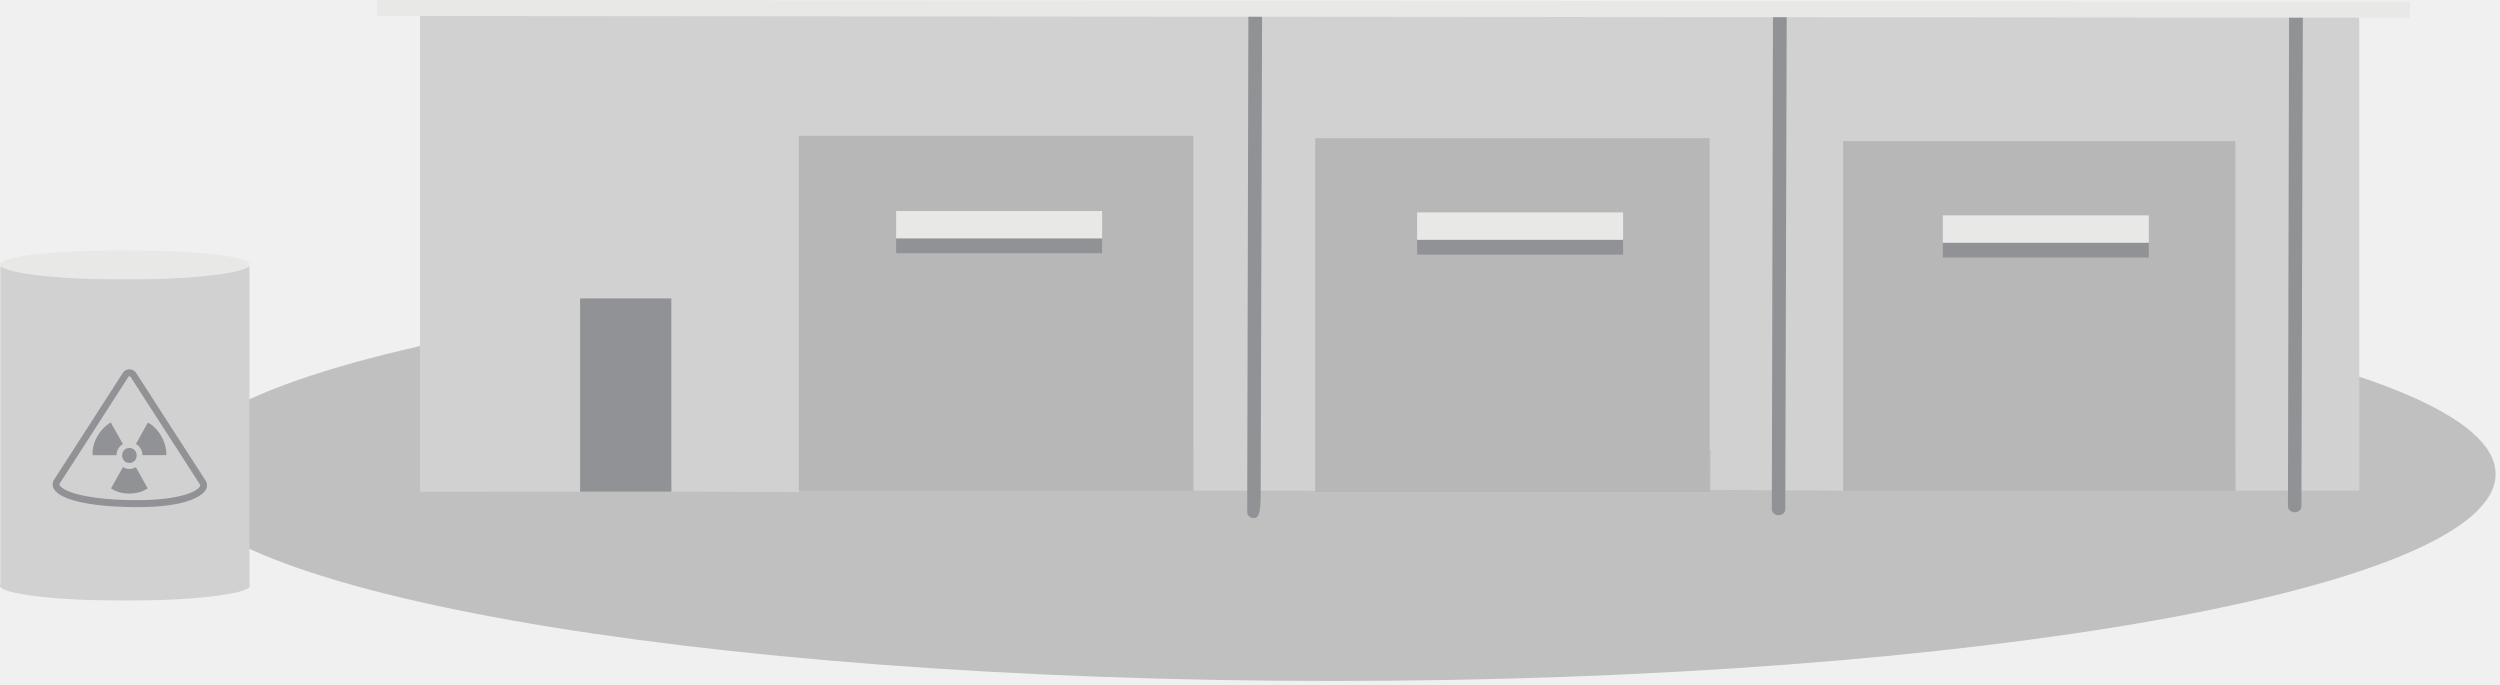
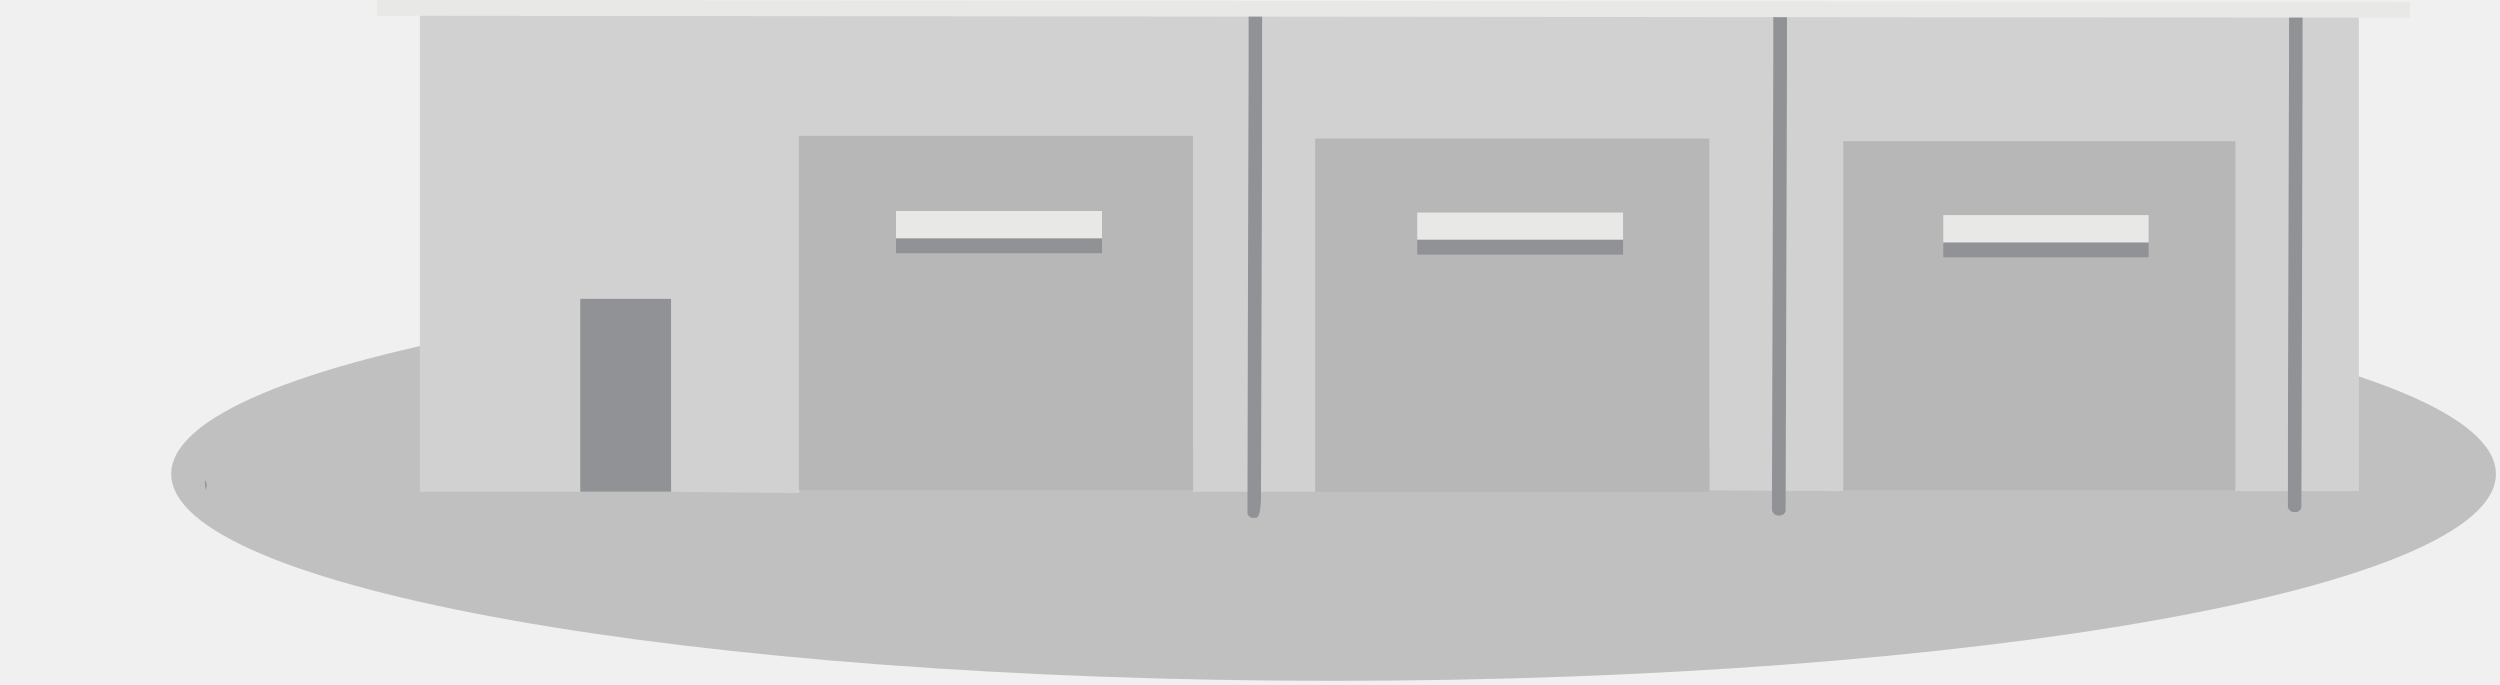
- <svg xmlns="http://www.w3.org/2000/svg" xmlns:xlink="http://www.w3.org/1999/xlink" viewBox="0 0 365 100" version="1.1">
-   <defs>
-     <polygon id="path-1" points="36.484 0.528 36.484 49.347 0 49.347 0 0.528 36.484 0.528" />
-     <polygon id="path-3" points="36.484 0.303 36.484 4.584 5.28571428e-05 4.584 5.28571428e-05 0.303" />
-     <polygon id="path-5" points="0 75.644 296.864 75.644 296.864 -9.60344828e-05 0 -9.60344828e-05" />
-   </defs>
-   <g id="Homepage" stroke="none" stroke-width="1" fill="none" fill-rule="evenodd">
+ <svg xmlns="http://www.w3.org/2000/svg" version="1.1" id="Layer_1" x="0px" y="0px" viewBox="0 0 365 100" style="enable-background:new 0 0 365 100;" xml:space="preserve">
+   <style type="text/css">
+ 	.st0{fill-opacity:0.2;}
+ 	.st1{fill:#909295;}
+ 	.st2{fill:#D1D1D1;}
+ 	.st3{filter:url(#Adobe_OpacityMaskFilter);}
+ 	.st4{fill:#FFFFFF;}
+ 	.st5{mask:url(#mask-6_1_);fill:#B7B7B7;}
+ 	.st6{filter:url(#Adobe_OpacityMaskFilter_1_);}
+ 	.st7{mask:url(#mask-6_2_);fill:#B7B7B7;}
+ 	.st8{filter:url(#Adobe_OpacityMaskFilter_2_);}
+ 	.st9{mask:url(#mask-6_3_);fill:#909295;}
+ 	.st10{filter:url(#Adobe_OpacityMaskFilter_3_);}
+ 	.st11{mask:url(#mask-6_4_);fill:#E8E8E7;}
+ 	.st12{filter:url(#Adobe_OpacityMaskFilter_4_);}
+ 	.st13{mask:url(#mask-6_5_);fill:#909295;}
+ 	.st14{filter:url(#Adobe_OpacityMaskFilter_5_);}
+ 	.st15{mask:url(#mask-6_6_);fill:#E8E8E7;}
+ 	.st16{filter:url(#Adobe_OpacityMaskFilter_6_);}
+ 	.st17{mask:url(#mask-6_7_);fill:#B7B7B7;}
+ 	.st18{filter:url(#Adobe_OpacityMaskFilter_7_);}
+ 	.st19{mask:url(#mask-6_8_);fill:#909295;}
+ 	.st20{filter:url(#Adobe_OpacityMaskFilter_8_);}
+ 	.st21{mask:url(#mask-6_9_);fill:#E8E8E7;}
+ 	.st22{filter:url(#Adobe_OpacityMaskFilter_9_);}
+ 	.st23{mask:url(#mask-6_10_);fill:#909295;}
+ 	.st24{filter:url(#Adobe_OpacityMaskFilter_10_);}
+ 	.st25{mask:url(#mask-6_11_);fill:#909295;}
+ 	.st26{filter:url(#Adobe_OpacityMaskFilter_11_);}
+ 	.st27{mask:url(#mask-6_12_);fill:#909295;}
+ 	.st28{filter:url(#Adobe_OpacityMaskFilter_12_);}
+ 	.st29{mask:url(#mask-6_13_);fill:#909295;}
+ 	.st30{filter:url(#Adobe_OpacityMaskFilter_13_);}
+ 	.st31{mask:url(#mask-6_14_);fill:#909295;}
+ 	.st32{filter:url(#Adobe_OpacityMaskFilter_14_);}
+ 	.st33{mask:url(#mask-6_15_);fill:#909295;}
+ 	.st34{filter:url(#Adobe_OpacityMaskFilter_15_);}
+ 	.st35{mask:url(#mask-6_16_);fill:#E8E8E7;}
+ </style>
+   <g id="Homepage">
    <g id="Homepage-Desktop" transform="translate(-1211, -1052)">
      <g id="Art---Buildings" transform="translate(92, 1052)">
        <g id="Group-4" transform="translate(1119, 0)">
-           <ellipse id="Oval-2-Copy-2" fill-opacity="0.2" fill="#000000" cx="194.679" cy="69.21" rx="169.679" ry="30.21" />
+           <ellipse id="Oval-2-Copy-2" class="st0" cx="194.7" cy="69.2" rx="169.7" ry="30.2" />
          <g id="Barrel" transform="translate(0, 36)">
-             <g id="Group-3" transform="translate(0, 2.350453)">
-               <mask id="mask-2" fill="white">
-                 <use xlink:href="#path-1" />
-               </mask>
-               <g id="Clip-2" />
-               <path d="M36.426,46.992 L36.426,0.528 L0.058,0.528 L0.058,46.992 C0.023,47.047 0,47.102 0,47.158 C0,48.367 8.167,49.347 18.242,49.347 C28.316,49.347 36.484,48.367 36.484,47.158 C36.484,47.102 36.46,47.047 36.426,46.992" id="Fill-1" fill="#D1D1D1" mask="url(#mask-2)" />
-             </g>
-             <g id="Group-6" transform="translate(0, 0.228004)">
-               <mask id="mask-4" fill="white">
-                 <use xlink:href="#path-3" />
-               </mask>
-               <g id="Clip-5" />
-               <path d="M18.242,0.303 C8.167,0.303 5.28571428e-05,1.187 5.28571428e-05,2.395 C5.28571428e-05,3.605 8.167,4.584 18.242,4.584 C28.317,4.584 36.484,3.605 36.484,2.395 C36.484,1.187 28.317,0.303 18.242,0.303" id="Fill-4" fill="#E8E8E7" mask="url(#mask-4)" />
-             </g>
-             <path d="M17.948,32.198 C17.394,33.188 16.802,34.244 16.213,35.298 C17.586,36.311 20.109,36.316 21.57,35.305 C20.977,34.246 20.382,33.185 19.835,32.21 C19.56,32.371 19.242,32.463 18.902,32.463 C18.554,32.463 18.229,32.366 17.948,32.198" id="Fill-7" fill="#909295" />
-             <path d="M17.939,28.824 C17.39,27.846 16.782,26.762 16.173,25.679 C14.509,26.635 13.351,28.765 13.537,30.458 L17.006,30.458 C17.023,29.762 17.393,29.156 17.939,28.824" id="Fill-9" fill="#909295" />
-             <path d="M21.583,25.714 C20.987,26.776 20.39,27.841 19.846,28.812 C20.4,29.14 20.778,29.746 20.799,30.445 L24.283,30.445 C24.374,28.633 23.093,26.391 21.583,25.714" id="Fill-11" fill="#909295" />
-             <path d="M18.899,29.403 C18.278,29.398 17.817,29.878 17.827,30.52 C17.836,31.139 18.296,31.598 18.9,31.593 C19.504,31.588 19.953,31.119 19.953,30.498 C19.952,29.875 19.502,29.407 18.899,29.403" id="Fill-13" fill="#909295" />
-             <path d="M18.995,37.015 C25.713,37.152 28.778,35.87 29.201,34.976 C29.255,34.862 29.246,34.789 29.164,34.686 L29.136,34.646 L19.093,19.077 L19.081,19.053 C19.027,18.948 18.938,18.936 18.888,18.939 C18.839,18.941 18.75,18.961 18.707,19.071 L18.661,19.158 L8.676,34.663 C8.664,34.704 8.661,34.769 8.728,34.878 C9.173,35.604 11.837,36.871 18.995,37.015 M20.017,38.045 C19.681,38.045 19.335,38.042 18.975,38.034 C12.875,37.911 8.834,36.96 7.892,35.423 C7.653,35.033 7.615,34.604 7.786,34.214 L7.824,34.142 L17.814,18.631 C18.002,18.212 18.392,17.942 18.844,17.921 C19.3,17.898 19.723,18.142 19.944,18.554 L29.948,34.064 C30.256,34.469 30.308,34.963 30.09,35.423 C29.876,35.874 28.407,38.045 20.017,38.045" id="Fill-15" fill="#909295" />
+             <path id="Fill-11_2_" class="st1" d="M24.3,30.4" />
+             <path id="Fill-15" class="st1" d="M29.2,35c0.1-0.1,0-0.2,0-0.3l0,0 M29.9,34.1c0.3,0.4,0.4,0.9,0.1,1.4" />
          </g>
          <g id="Bldg-B" transform="translate(55, 0)">
-             <path d="M288.022,1.474 C288.814,1.474 289.454,2.134 289.454,2.947 L289.453,71.639 L271.358,71.639 L271.357,66.276 L217.204,66.272 L214.096,71.639 L213.743,71.636 L194.722,71.52 L194.751,65.679 L140.59,65.681 L137.157,71.652 L137.139,71.654 L137.019,71.654 L119.232,71.634 L119.232,65.519 L65.071,65.521 L65.071,65.612 L61.637,71.838 L43.014,71.773 L43.014,70.56 L30.645,70.56 L29.738,71.653 L29.644,71.773 L6.319,71.799 L6.319,2.198 L288.022,1.474 Z" id="Fill-1" fill="#D1D1D1" />
-             <mask id="mask-6" fill="white">
-               <use xlink:href="#path-5" />
-             </mask>
-             <g id="Clip-4" />
-             <polygon id="Fill-3" fill="#B7B7B7" mask="url(#mask-6)" points="61.635 71.634 119.227 71.634 119.227 19.823 61.635 19.823" />
-             <polygon id="Fill-5" fill="#B7B7B7" mask="url(#mask-6)" points="137.019 71.838 194.609 71.838 194.609 20.174 137.019 20.174" />
-             <polygon id="Fill-6" fill="#909295" mask="url(#mask-6)" points="75.837 36.968 105.91 36.968 105.91 34.799 75.837 34.799" />
-             <polygon id="Fill-7" fill="#E8E8E7" mask="url(#mask-6)" points="75.837 34.8 105.91 34.8 105.91 30.808 75.837 30.808" />
-             <polygon id="Fill-8" fill="#909295" mask="url(#mask-6)" points="151.9 37.175 181.973 37.175 181.973 35.005 151.9 35.005" />
-             <polygon id="Fill-9" fill="#E8E8E7" mask="url(#mask-6)" points="151.9 35.005 181.973 35.005 181.973 31.013 151.9 31.013" />
-             <polygon id="Fill-10" fill="#B7B7B7" mask="url(#mask-6)" points="214.097 71.639 271.36 71.639 271.36 20.602 214.097 20.602" />
-             <polygon id="Fill-11" fill="#909295" mask="url(#mask-6)" points="228.653 37.602 258.727 37.602 258.727 35.433 228.653 35.433" />
-             <polygon id="Fill-12" fill="#E8E8E7" mask="url(#mask-6)" points="228.653 35.434 258.727 35.434 258.727 31.442 228.653 31.442" />
-             <polygon id="Fill-13" fill="#909295" mask="url(#mask-6)" points="43.014 43.567 43.014 71.774 29.695 71.774 29.695 43.566" />
-             <path d="M41.324,59.195 C41.596,59.156 41.789,58.877 41.752,58.574 C41.717,58.27 41.466,58.055 41.194,58.096 C40.921,58.135 40.729,58.415 40.764,58.718 C40.801,59.022 41.051,59.236 41.324,59.195" id="Fill-14" fill="#909295" mask="url(#mask-6)" />
-             <path d="M41.226,59.104 C41.498,59.064 41.691,58.786 41.654,58.482 C41.619,58.179 41.368,57.964 41.096,58.004 C40.823,58.044 40.631,58.323 40.666,58.626 C40.703,58.93 40.953,59.144 41.226,59.104" id="Fill-15" fill="#909295" mask="url(#mask-6)" />
-             <path d="M279.212,0.828 L279.191,8.833 L279.038,74.029 C279.111,74.456 279.52,74.79 280.019,74.796 C280.518,74.802 280.929,74.478 281.004,74.053 L281.194,8.857 L281.216,0.853 L279.212,0.828 Z" id="Fill-16" fill="#909295" mask="url(#mask-6)" />
-             <path d="M127.264,1.677 L127.244,9.68 L127.091,74.876 C127.163,75.305 127.572,75.639 128.072,75.644 C128.571,75.65 128.982,75.327 129.056,72.98 L129.246,7.785 L129.268,1.701 L127.264,1.677 Z" id="Fill-17" fill="#909295" mask="url(#mask-6)" />
-             <path d="M203.857,1.253 L203.836,9.257 L203.684,74.452 C203.757,74.881 204.165,75.214 204.665,75.22 C205.163,75.226 205.575,74.903 205.649,74.476 L205.839,9.282 L205.861,1.277 L203.857,1.253 Z" id="Fill-18" fill="#909295" mask="url(#mask-6)" />
-             <polygon id="Fill-19" fill="#E8E8E7" mask="url(#mask-6)" points="-9.33774834e-05 2.337 296.863 2.589 296.863 0.251 -9.33774834e-05 -0" />
+             <path id="Fill-1_1_" class="st2" d="M288,1.5c0.8,0,1.4,0.7,1.4,1.5l0,68.7h-18.1l0-5.4l-54.2,0l-3.1,5.4l-0.4,0l-19-0.1l0-5.8       l-54.2,0l-3.4,6l0,0H137l-17.8,0v-6.1l-54.2,0v0.1l-3.4,6.2L43,71.8v-1.2H30.6l-0.9,1.1l-0.1,0.1l-23.3,0V2.2L288,1.5z" />
+             <g id="Clip-4">
+ 					</g>
+             <defs>
+               <filter id="Adobe_OpacityMaskFilter" filterUnits="userSpaceOnUse" x="61.6" y="19.8" width="57.6" height="51.8">
+                 <feColorMatrix type="matrix" values="1 0 0 0 0  0 1 0 0 0  0 0 1 0 0  0 0 0 1 0" />
+               </filter>
+             </defs>
+             <mask maskUnits="userSpaceOnUse" x="61.6" y="19.8" width="57.6" height="51.8" id="mask-6_1_">
+               <g class="st3">
+                 <polygon id="path-5_1_" class="st4" points="0,75.6 296.9,75.6 296.9,0 0,0        " />
+               </g>
+             </mask>
+             <polygon id="Fill-3" class="st5" points="61.6,71.6 119.2,71.6 119.2,19.8 61.6,19.8      " />
+             <defs>
+               <filter id="Adobe_OpacityMaskFilter_1_" filterUnits="userSpaceOnUse" x="137" y="20.2" width="57.6" height="51.7">
+                 <feColorMatrix type="matrix" values="1 0 0 0 0  0 1 0 0 0  0 0 1 0 0  0 0 0 1 0" />
+               </filter>
+             </defs>
+             <mask maskUnits="userSpaceOnUse" x="137" y="20.2" width="57.6" height="51.7" id="mask-6_2_">
+               <g class="st6">
+                 <polygon id="path-5_2_" class="st4" points="0,75.6 296.9,75.6 296.9,0 0,0        " />
+               </g>
+             </mask>
+             <polygon id="Fill-5" class="st7" points="137,71.8 194.6,71.8 194.6,20.2 137,20.2      " />
+             <defs>
+               <filter id="Adobe_OpacityMaskFilter_2_" filterUnits="userSpaceOnUse" x="75.8" y="34.8" width="30.1" height="2.2">
+                 <feColorMatrix type="matrix" values="1 0 0 0 0  0 1 0 0 0  0 0 1 0 0  0 0 0 1 0" />
+               </filter>
+             </defs>
+             <mask maskUnits="userSpaceOnUse" x="75.8" y="34.8" width="30.1" height="2.2" id="mask-6_3_">
+               <g class="st8">
+                 <polygon id="path-5_3_" class="st4" points="0,75.6 296.9,75.6 296.9,0 0,0        " />
+               </g>
+             </mask>
+             <polygon id="Fill-6" class="st9" points="75.8,37 105.9,37 105.9,34.8 75.8,34.8      " />
+             <defs>
+               <filter id="Adobe_OpacityMaskFilter_3_" filterUnits="userSpaceOnUse" x="75.8" y="30.8" width="30.1" height="4">
+                 <feColorMatrix type="matrix" values="1 0 0 0 0  0 1 0 0 0  0 0 1 0 0  0 0 0 1 0" />
+               </filter>
+             </defs>
+             <mask maskUnits="userSpaceOnUse" x="75.8" y="30.8" width="30.1" height="4" id="mask-6_4_">
+               <g class="st10">
+                 <polygon id="path-5_4_" class="st4" points="0,75.6 296.9,75.6 296.9,0 0,0        " />
+               </g>
+             </mask>
+             <polygon id="Fill-7_1_" class="st11" points="75.8,34.8 105.9,34.8 105.9,30.8 75.8,30.8      " />
+             <defs>
+               <filter id="Adobe_OpacityMaskFilter_4_" filterUnits="userSpaceOnUse" x="151.9" y="35" width="30.1" height="2.2">
+                 <feColorMatrix type="matrix" values="1 0 0 0 0  0 1 0 0 0  0 0 1 0 0  0 0 0 1 0" />
+               </filter>
+             </defs>
+             <mask maskUnits="userSpaceOnUse" x="151.9" y="35" width="30.1" height="2.2" id="mask-6_5_">
+               <g class="st12">
+                 <polygon id="path-5_5_" class="st4" points="0,75.6 296.9,75.6 296.9,0 0,0        " />
+               </g>
+             </mask>
+             <polygon id="Fill-8" class="st13" points="151.9,37.2 182,37.2 182,35 151.9,35      " />
+             <defs>
+               <filter id="Adobe_OpacityMaskFilter_5_" filterUnits="userSpaceOnUse" x="151.9" y="31" width="30.1" height="4">
+                 <feColorMatrix type="matrix" values="1 0 0 0 0  0 1 0 0 0  0 0 1 0 0  0 0 0 1 0" />
+               </filter>
+             </defs>
+             <mask maskUnits="userSpaceOnUse" x="151.9" y="31" width="30.1" height="4" id="mask-6_6_">
+               <g class="st14">
+                 <polygon id="path-5_6_" class="st4" points="0,75.6 296.9,75.6 296.9,0 0,0        " />
+               </g>
+             </mask>
+             <polygon id="Fill-9_1_" class="st15" points="151.9,35 182,35 182,31 151.9,31      " />
+             <defs>
+               <filter id="Adobe_OpacityMaskFilter_6_" filterUnits="userSpaceOnUse" x="214.1" y="20.6" width="57.3" height="51">
+                 <feColorMatrix type="matrix" values="1 0 0 0 0  0 1 0 0 0  0 0 1 0 0  0 0 0 1 0" />
+               </filter>
+             </defs>
+             <mask maskUnits="userSpaceOnUse" x="214.1" y="20.6" width="57.3" height="51" id="mask-6_7_">
+               <g class="st16">
+                 <polygon id="path-5_7_" class="st4" points="0,75.6 296.9,75.6 296.9,0 0,0        " />
+               </g>
+             </mask>
+             <polygon id="Fill-10" class="st17" points="214.1,71.6 271.4,71.6 271.4,20.6 214.1,20.6      " />
+             <defs>
+               <filter id="Adobe_OpacityMaskFilter_7_" filterUnits="userSpaceOnUse" x="228.7" y="35.4" width="30.1" height="2.2">
+                 <feColorMatrix type="matrix" values="1 0 0 0 0  0 1 0 0 0  0 0 1 0 0  0 0 0 1 0" />
+               </filter>
+             </defs>
+             <mask maskUnits="userSpaceOnUse" x="228.7" y="35.4" width="30.1" height="2.2" id="mask-6_8_">
+               <g class="st18">
+                 <polygon id="path-5_8_" class="st4" points="0,75.6 296.9,75.6 296.9,0 0,0        " />
+               </g>
+             </mask>
+             <polygon id="Fill-11_1_" class="st19" points="228.7,37.6 258.7,37.6 258.7,35.4 228.7,35.4      " />
+             <defs>
+               <filter id="Adobe_OpacityMaskFilter_8_" filterUnits="userSpaceOnUse" x="228.7" y="31.4" width="30.1" height="4">
+                 <feColorMatrix type="matrix" values="1 0 0 0 0  0 1 0 0 0  0 0 1 0 0  0 0 0 1 0" />
+               </filter>
+             </defs>
+             <mask maskUnits="userSpaceOnUse" x="228.7" y="31.4" width="30.1" height="4" id="mask-6_9_">
+               <g class="st20">
+                 <polygon id="path-5_9_" class="st4" points="0,75.6 296.9,75.6 296.9,0 0,0        " />
+               </g>
+             </mask>
+             <polygon id="Fill-12" class="st21" points="228.7,35.4 258.7,35.4 258.7,31.4 228.7,31.4      " />
+             <defs>
+               <filter id="Adobe_OpacityMaskFilter_9_" filterUnits="userSpaceOnUse" x="29.7" y="43.6" width="13.3" height="28.2">
+                 <feColorMatrix type="matrix" values="1 0 0 0 0  0 1 0 0 0  0 0 1 0 0  0 0 0 1 0" />
+               </filter>
+             </defs>
+             <mask maskUnits="userSpaceOnUse" x="29.7" y="43.6" width="13.3" height="28.2" id="mask-6_10_">
+               <g class="st22">
+                 <polygon id="path-5_10_" class="st4" points="0,75.6 296.9,75.6 296.9,0 0,0        " />
+               </g>
+             </mask>
+             <polygon id="Fill-13_1_" class="st23" points="43,43.6 43,71.8 29.7,71.8 29.7,43.6      " />
+             <defs>
+               <filter id="Adobe_OpacityMaskFilter_10_" filterUnits="userSpaceOnUse" x="40.8" y="58.1" width="1" height="1.1">
+                 <feColorMatrix type="matrix" values="1 0 0 0 0  0 1 0 0 0  0 0 1 0 0  0 0 0 1 0" />
+               </filter>
+             </defs>
+             <mask maskUnits="userSpaceOnUse" x="40.8" y="58.1" width="1" height="1.1" id="mask-6_11_">
+               <g class="st24">
+                 <polygon id="path-5_11_" class="st4" points="0,75.6 296.9,75.6 296.9,0 0,0        " />
+               </g>
+             </mask>
+             <path id="Fill-14" class="st25" d="M41.3,59.2c0.3,0,0.5-0.3,0.4-0.6c0-0.3-0.3-0.5-0.6-0.5c-0.3,0-0.5,0.3-0.4,0.6       C40.8,59,41.1,59.2,41.3,59.2" />
+             <defs>
+               <filter id="Adobe_OpacityMaskFilter_11_" filterUnits="userSpaceOnUse" x="40.7" y="58" width="1" height="1.1">
+                 <feColorMatrix type="matrix" values="1 0 0 0 0  0 1 0 0 0  0 0 1 0 0  0 0 0 1 0" />
+               </filter>
+             </defs>
+             <mask maskUnits="userSpaceOnUse" x="40.7" y="58" width="1" height="1.1" id="mask-6_12_">
+               <g class="st26">
+                 <polygon id="path-5_12_" class="st4" points="0,75.6 296.9,75.6 296.9,0 0,0        " />
+               </g>
+             </mask>
+             <path id="Fill-15_1_" class="st27" d="M41.2,59.1c0.3,0,0.5-0.3,0.4-0.6c0-0.3-0.3-0.5-0.6-0.5c-0.3,0-0.5,0.3-0.4,0.6       C40.7,58.9,41,59.1,41.2,59.1" />
+             <defs>
+               <filter id="Adobe_OpacityMaskFilter_12_" filterUnits="userSpaceOnUse" x="279" y="0.8" width="2.2" height="74">
+                 <feColorMatrix type="matrix" values="1 0 0 0 0  0 1 0 0 0  0 0 1 0 0  0 0 0 1 0" />
+               </filter>
+             </defs>
+             <mask maskUnits="userSpaceOnUse" x="279" y="0.8" width="2.2" height="74" id="mask-6_13_">
+               <g class="st28">
+                 <polygon id="path-5_13_" class="st4" points="0,75.6 296.9,75.6 296.9,0 0,0        " />
+               </g>
+             </mask>
+             <path id="Fill-16" class="st29" d="M279.2,0.8l0,8L279,74c0.1,0.4,0.5,0.8,1,0.8c0.5,0,0.9-0.3,1-0.7l0.2-65.2l0-8L279.2,0.8z" />
+             <defs>
+               <filter id="Adobe_OpacityMaskFilter_13_" filterUnits="userSpaceOnUse" x="127.1" y="1.7" width="2.2" height="74">
+                 <feColorMatrix type="matrix" values="1 0 0 0 0  0 1 0 0 0  0 0 1 0 0  0 0 0 1 0" />
+               </filter>
+             </defs>
+             <mask maskUnits="userSpaceOnUse" x="127.1" y="1.7" width="2.2" height="74" id="mask-6_14_">
+               <g class="st30">
+                 <polygon id="path-5_14_" class="st4" points="0,75.6 296.9,75.6 296.9,0 0,0        " />
+               </g>
+             </mask>
+             <path id="Fill-17" class="st31" d="M127.3,1.7l0,8l-0.2,65.2c0.1,0.4,0.5,0.8,1,0.8c0.5,0,0.9-0.3,1-2.7l0.2-65.2l0-6.1       L127.3,1.7z" />
+             <defs>
+               <filter id="Adobe_OpacityMaskFilter_14_" filterUnits="userSpaceOnUse" x="203.7" y="1.3" width="2.2" height="74">
+                 <feColorMatrix type="matrix" values="1 0 0 0 0  0 1 0 0 0  0 0 1 0 0  0 0 0 1 0" />
+               </filter>
+             </defs>
+             <mask maskUnits="userSpaceOnUse" x="203.7" y="1.3" width="2.2" height="74" id="mask-6_15_">
+               <g class="st32">
+                 <polygon id="path-5_15_" class="st4" points="0,75.6 296.9,75.6 296.9,0 0,0        " />
+               </g>
+             </mask>
+             <path id="Fill-18" class="st33" d="M203.9,1.3l0,8l-0.2,65.2c0.1,0.4,0.5,0.8,1,0.8c0.5,0,0.9-0.3,1-0.7l0.2-65.2l0-8       L203.9,1.3z" />
+             <defs>
+               <filter id="Adobe_OpacityMaskFilter_15_" filterUnits="userSpaceOnUse" x="0" y="0" width="296.9" height="2.6">
+                 <feColorMatrix type="matrix" values="1 0 0 0 0  0 1 0 0 0  0 0 1 0 0  0 0 0 1 0" />
+               </filter>
+             </defs>
+             <mask maskUnits="userSpaceOnUse" x="0" y="0" width="296.9" height="2.6" id="mask-6_16_">
+               <g class="st34">
+                 <polygon id="path-5_16_" class="st4" points="0,75.6 296.9,75.6 296.9,0 0,0        " />
+               </g>
+             </mask>
+             <polygon id="Fill-19" class="st35" points="0,2.3 296.9,2.6 296.9,0.3 0,0      " />
          </g>
        </g>
      </g>
    </g>
  </g>
</svg>
